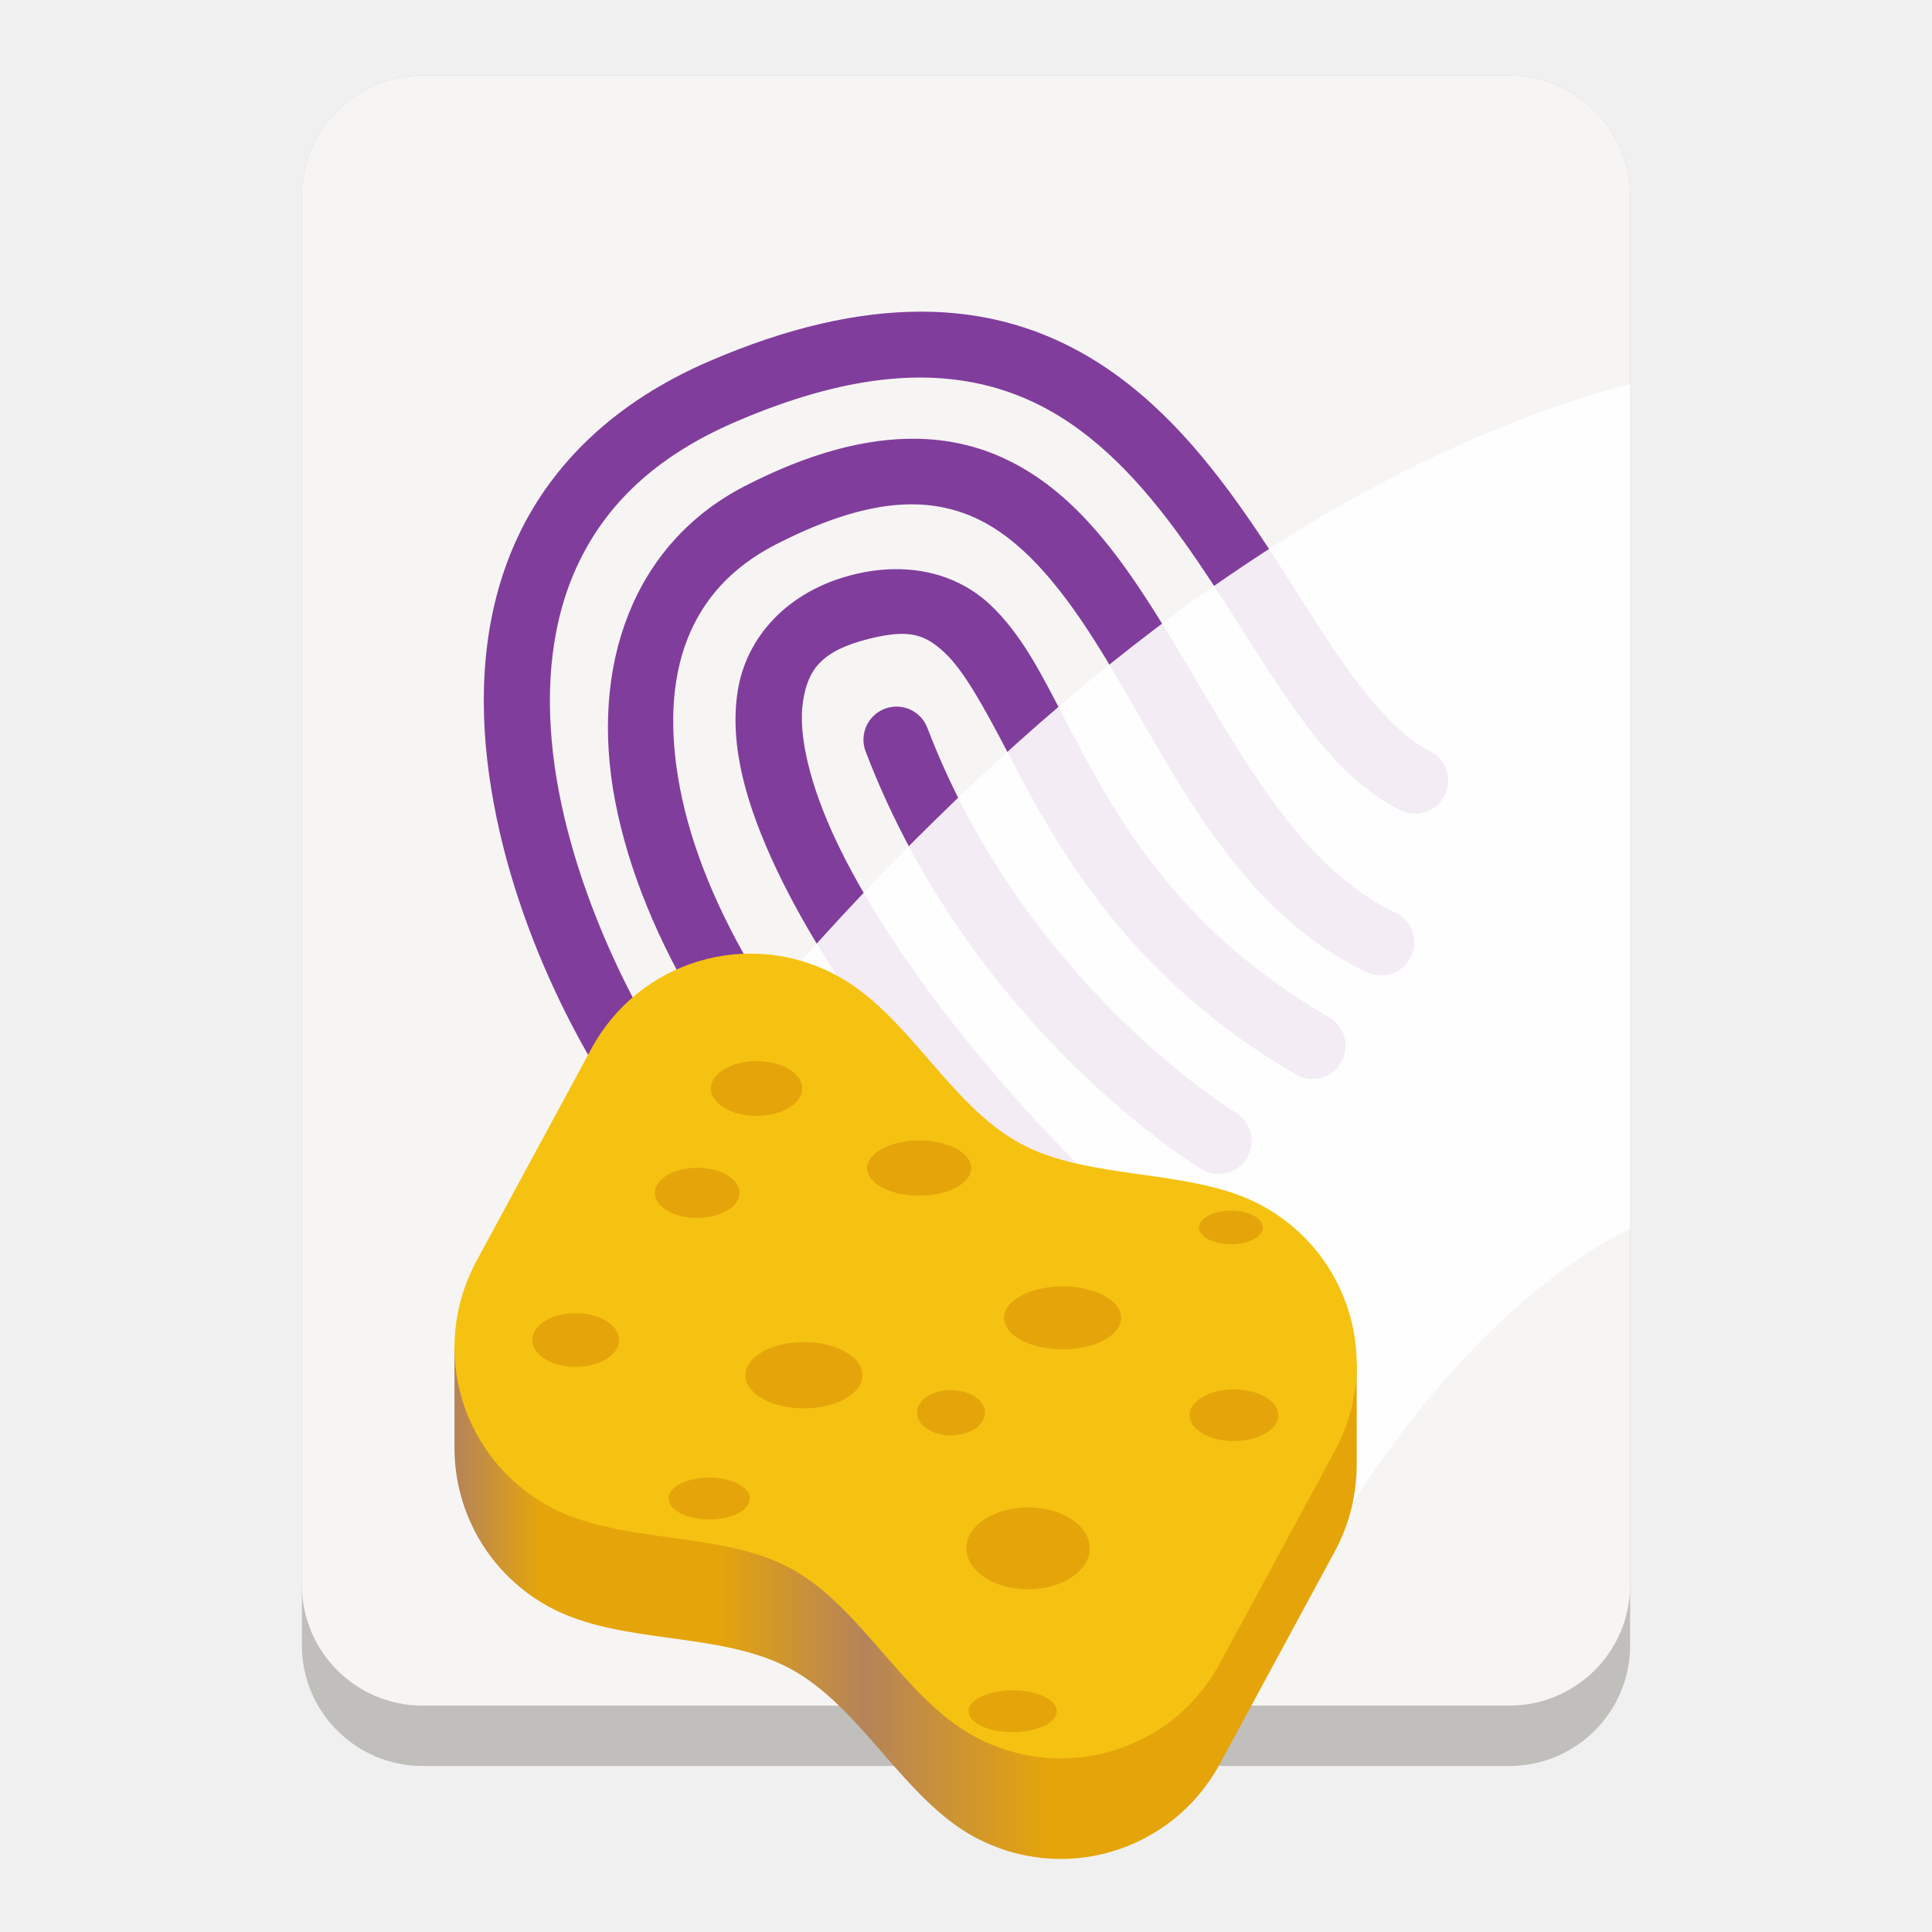
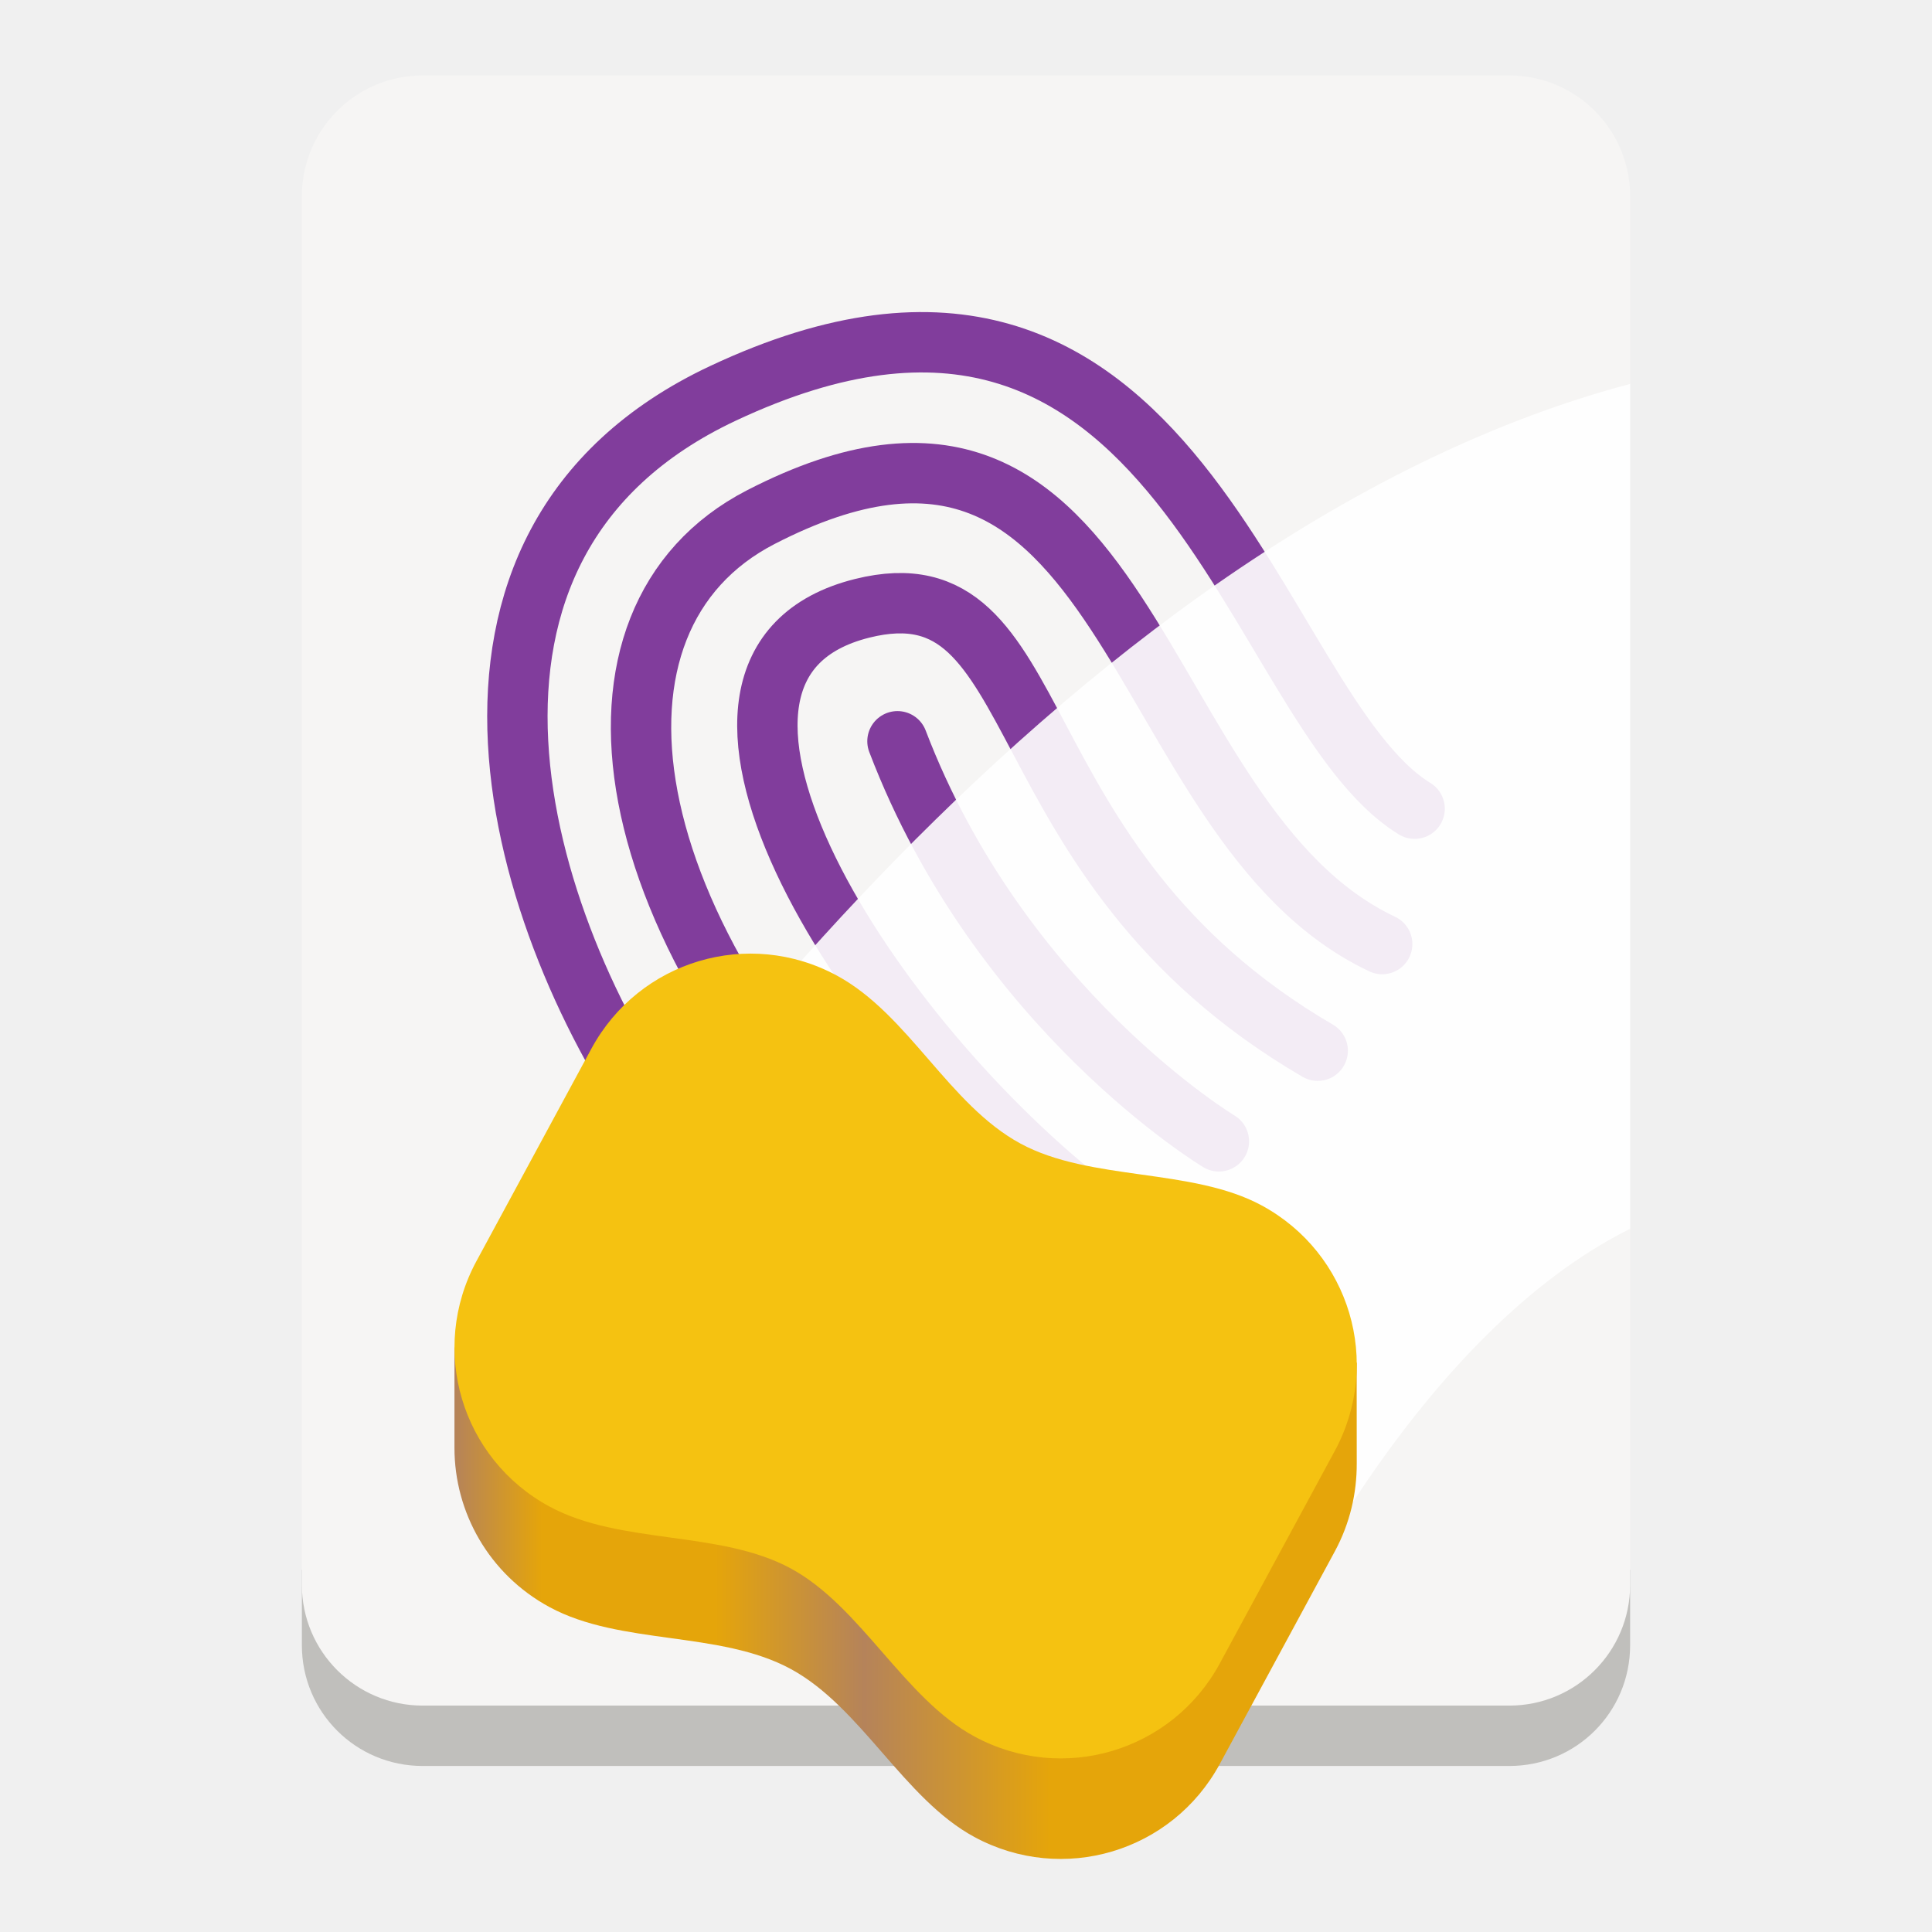
- <svg xmlns="http://www.w3.org/2000/svg" xmlns:xlink="http://www.w3.org/1999/xlink" width="128" height="128" id="svg11300" version="1.0" style="display:inline;enable-background:new" viewBox="0 0 128 128">
-   <defs id="defs3">
-     <linearGradient id="linearGradient2336">
-       <stop style="stop-color:#b5835a;stop-opacity:1" offset="0" id="stop2332" />
-       <stop style="stop-color:#e5a50a;stop-opacity:1;" offset="0.097" id="stop2346" />
-       <stop style="stop-color:#e5a50a;stop-opacity:1;" offset="0.289" id="stop2340" />
-       <stop style="stop-color:#b5835a;stop-opacity:1" offset="0.454" id="stop2344" />
-       <stop style="stop-color:#e5a50a;stop-opacity:1;" offset="0.661" id="stop2342" />
-       <stop style="stop-color:#e5a50a;stop-opacity:1" offset="1" id="stop2334" />
+ <svg xmlns="http://www.w3.org/2000/svg" width="128" height="128" version="1.0" viewBox="0 0 128 128">
+   <defs>
+     <linearGradient id="sponge_shading" x1="30.111" x2="89.889" y1="281.38" y2="281.38" gradientUnits="userSpaceOnUse">
+       <stop stop-color="#b5835a" offset="0" />
+       <stop stop-color="#e5a50a" offset=".097" />
+       <stop stop-color="#e5a50a" offset=".289" />
+       <stop stop-color="#b5835a" offset=".454" />
+       <stop stop-color="#e5a50a" offset=".661" />
+       <stop stop-color="#e5a50a" offset="1" />
    </linearGradient>
-     <linearGradient y2="236" x2="96" y1="236" x1="32" gradientTransform="translate(604.8168,170.5864)" gradientUnits="userSpaceOnUse" id="linearGradient1099" xlink:href="#linearGradient1036" />
-     <linearGradient id="linearGradient1036">
-       <stop id="stop1032" offset="0" style="stop-color:#d5d3cf;stop-opacity:1;" />
-       <stop id="stop1034" offset="1" style="stop-color:#f6f5f4;stop-opacity:1" />
-     </linearGradient>
-     <radialGradient r="32" fy="-76" fx="-244" cy="-76" cx="-244" gradientTransform="matrix(0.8833333,0,0,0.8833333,-460.3502,463.1197)" gradientUnits="userSpaceOnUse" id="radialGradient1103" xlink:href="#linearGradient1069" />
-     <linearGradient id="linearGradient1069">
-       <stop id="stop1065" offset="0" style="stop-color:#d5d3cf;stop-opacity:1" />
-       <stop id="stop1067-1" offset="1" style="stop-color:#949390;stop-opacity:1" />
-     </linearGradient>
-     <linearGradient gradientUnits="userSpaceOnUse" y2="232" x2="64" y1="262.5" x1="64" id="linearGradient1027" xlink:href="#linearGradient1025" gradientTransform="translate(-470.5864,432.8168)" />
-     <linearGradient id="linearGradient1025">
-       <stop id="stop1021" offset="0" style="stop-color:#9a9996;stop-opacity:1" />
-       <stop id="stop1023" offset="1" style="stop-color:#77767b;stop-opacity:1" />
-     </linearGradient>
-     <clipPath clipPathUnits="userSpaceOnUse" id="clipPath1609-7">
-       <path id="path1611-5" d="m 252,116 28,-28 v -8 h -36 v 36 z" style="fill:#e74747;stroke:none;stroke-width:0.25px;stroke-linecap:butt;stroke-linejoin:miter;stroke-opacity:1" />
-     </clipPath>
-     <linearGradient xlink:href="#linearGradient2336" id="linearGradient2338" x1="30.111" y1="281.376" x2="89.889" y2="281.376" gradientUnits="userSpaceOnUse" />
  </defs>
-   <g id="layer1" style="display:inline" transform="translate(0,-172)" />
-   <g id="layer4">
-     <rect style="opacity:0.995;fill:#c0bfbc;stroke-width:1.002;stroke-linecap:round;stroke-linejoin:round;stop-color:#000000" id="rect978" width="88" height="112" x="20" y="5" rx="8" />
-     <rect style="display:inline;opacity:1;fill:#f6f5f4;stroke-width:1.002;stroke-linecap:round;stroke-linejoin:round;stop-color:#000000" id="rect2285" width="88" height="108" x="20" y="5" rx="8" />
-     <path id="path2249" style="color:#000000;font-style:normal;font-variant:normal;font-weight:normal;font-stretch:normal;font-size:medium;line-height:normal;font-family:sans-serif;font-variant-ligatures:normal;font-variant-position:normal;font-variant-caps:normal;font-variant-numeric:normal;font-variant-alternates:normal;font-variant-east-asian:normal;font-feature-settings:normal;font-variation-settings:normal;text-indent:0;text-align:start;text-decoration:none;text-decoration-line:none;text-decoration-style:solid;text-decoration-color:#000000;letter-spacing:normal;word-spacing:normal;text-transform:none;writing-mode:lr-tb;direction:ltr;text-orientation:mixed;dominant-baseline:auto;baseline-shift:baseline;text-anchor:start;white-space:normal;shape-padding:0;shape-margin:0;inline-size:0;clip-rule:nonzero;display:inline;overflow:visible;visibility:visible;opacity:1;isolation:auto;mix-blend-mode:normal;color-interpolation:sRGB;color-interpolation-filters:linearRGB;solid-color:#000000;solid-opacity:1;vector-effect:none;fill:#813d9c;fill-opacity:1;fill-rule:nonzero;stroke:none;stroke-width:4.38;stroke-linecap:round;stroke-linejoin:round;stroke-miterlimit:4;stroke-dasharray:none;stroke-dashoffset:0;stroke-opacity:1;color-rendering:auto;image-rendering:auto;shape-rendering:auto;text-rendering:auto;enable-background:accumulate;stop-color:#000000;stop-opacity:1" d="m 60.955,20.648 c -4.087,0.008 -8.721,1.02 -13.986,3.293 -6.239,2.693 -10.333,6.764 -12.582,11.459 -2.249,4.695 -2.683,9.913 -2.102,14.988 1.163,10.15 6.262,19.861 10.48,25.189 a 2.19,2.19 0 0 0 3.076,0.357 2.19,2.19 0 0 0 0.357,-3.076 c -3.643,-4.602 -8.533,-13.987 -9.562,-22.969 -0.515,-4.491 -0.096,-8.85 1.699,-12.598 1.796,-3.748 4.939,-6.987 10.367,-9.33 7.388,-3.189 12.804,-3.492 17.072,-2.314 4.268,1.177 7.567,3.907 10.48,7.395 2.913,3.488 5.36,7.689 7.859,11.496 2.499,3.807 5.019,7.319 8.664,9.141 a 2.19,2.19 0 0 0 2.939,-0.98 2.19,2.19 0 0 0 -0.98,-2.938 c -2.248,-1.124 -4.561,-3.969 -6.961,-7.625 -2.4,-3.656 -4.919,-8.022 -8.16,-11.902 -3.241,-3.881 -7.287,-7.322 -12.678,-8.809 -1.348,-0.372 -2.767,-0.616 -4.266,-0.721 -0.562,-0.039 -1.135,-0.058 -1.719,-0.057 z m -0.176,8.422 c -3.34,-0.062 -7.14,0.922 -11.438,3.137 -7.396,3.811 -10.308,11.914 -8.582,20.889 1.726,8.975 7.72,19.139 17.906,28.811 a 2.19,2.19 0 0 0 3.096,-0.08 2.19,2.19 0 0 0 -0.08,-3.098 C 51.991,69.528 46.543,59.974 45.06,52.267 c -1.483,-7.707 0.628,-13.25 6.287,-16.166 5.874,-3.027 9.715,-3.178 12.732,-2.014 3.017,1.164 5.528,3.924 7.959,7.609 4.863,7.372 8.973,18.216 18.537,22.723 A 2.19,2.19 0 0 0 93.492,63.373 2.19,2.19 0 0 0 92.443,60.459 C 85.001,56.952 80.952,47.253 75.695,39.285 73.066,35.3 70.029,31.689 65.656,30.001 64.562,29.58 63.406,29.296 62.183,29.16 c -0.459,-0.051 -0.927,-0.081 -1.404,-0.09 z m -1.592,8.639 c -0.851,0.016 -1.74,0.132 -2.658,0.361 -4.355,1.086 -7.117,4.144 -7.664,7.775 -0.547,3.632 0.617,7.587 2.564,11.713 3.895,8.253 11.234,17.284 18.041,23.805 a 2.19,2.19 0 0 0 3.098,-0.066 2.19,2.19 0 0 0 -0.066,-3.096 C 66.03,72.001 58.894,63.113 55.39,55.689 c -1.752,-3.712 -2.518,-7.037 -2.193,-9.191 0.325,-2.154 1.235,-3.391 4.391,-4.178 2.698,-0.673 3.721,-0.265 4.994,0.92 1.273,1.185 2.584,3.562 4.182,6.619 3.195,6.115 7.831,14.768 19.092,21.33 a 2.19,2.19 0 0 0 2.994,-0.789 2.19,2.19 0 0 0 -0.789,-2.996 C 77.773,61.409 73.828,53.922 70.646,47.832 c -1.591,-3.045 -2.917,-5.787 -5.078,-7.799 -1.621,-1.509 -3.829,-2.372 -6.381,-2.324 z m 0.238,9.105 a 2.19,2.19 0 0 0 -0.809,0.145 2.19,2.19 0 0 0 -1.266,2.826 c 7.081,18.555 22.254,27.678 22.254,27.678 a 2.19,2.19 0 0 0 3.006,-0.742 2.19,2.19 0 0 0 -0.744,-3.008 c 0,0 -13.914,-8.431 -20.424,-25.488 a 2.19,2.19 0 0 0 -2.018,-1.41 z" />
-     <path id="path2287" style="opacity:0.9;fill:#ffffff;stroke:none;stroke-width:1px;stroke-linecap:butt;stroke-linejoin:miter;stroke-opacity:1" d="M 108,25.436 C 67.459,36.186 36.228,85.457 36.228,85.457 l 48.851,22.011 c 0,0 8.994,-19.125 22.921,-26.059 z" />
-     <g id="g2362" transform="translate(0,-175.1606)">
-       <path id="rect2295" style="display:inline;opacity:1;fill:url(#linearGradient2338);fill-opacity:1;stroke:none;stroke-width:1.002;stroke-linecap:round;stroke-linejoin:round;stop-color:#000000" d="m 30.111,264.431 59.778,1.01 c 0,0 -0.009,2.5 1.7e-4,6.677 0.005,1.968 -0.449,3.97 -1.456,5.831 l -7.614,14.072 c -3.164,5.847 -10.418,8.007 -16.265,4.843 -4.673,-2.529 -7.495,-8.604 -12.168,-11.132 -4.708,-2.547 -11.268,-1.549 -15.976,-4.096 -4.023,-2.177 -6.301,-6.291 -6.3,-10.55 6.59e-4,-1.931 0,-6.655 0,-6.655 z" />
-       <path id="path2300" style="display:inline;opacity:1;fill:#f5c211;stroke:none;stroke-width:1.002;stroke-linecap:round;stroke-linejoin:round;stop-color:#000000" d="m 31.567,258.711 7.614,-14.072 c 3.164,-5.847 10.418,-8.007 16.265,-4.843 4.753,2.572 7.415,8.56 12.168,11.132 4.628,2.504 11.347,1.592 15.976,4.096 5.847,3.164 8.007,10.418 4.843,16.265 l -7.614,14.072 c -3.164,5.847 -10.418,8.007 -16.265,4.843 -4.673,-2.529 -7.495,-8.604 -12.168,-11.132 -4.708,-2.547 -11.268,-1.549 -15.976,-4.096 -5.847,-3.164 -8.007,-10.418 -4.843,-16.265 z" />
-       <ellipse style="opacity:1;fill:#e5a50a;stroke:none;stroke-width:1.002;stroke-linecap:round;stroke-linejoin:round;stop-color:#000000" id="path2308" cx="46.193" cy="254.19" rx="2.808" ry="1.663" />
-       <ellipse style="opacity:1;fill:#e5a50a;stroke:none;stroke-width:1.002;stroke-linecap:round;stroke-linejoin:round;stop-color:#000000" id="path2310" cx="60.898" cy="252.549" rx="3.451" ry="1.832" />
-       <ellipse style="opacity:1;fill:#e5a50a;stroke:none;stroke-width:1.002;stroke-linecap:round;stroke-linejoin:round;stop-color:#000000" id="path2312" cx="53.262" cy="266.272" rx="3.881" ry="2.199" />
-       <ellipse style="opacity:1;fill:#e5a50a;stroke:none;stroke-width:1.002;stroke-linecap:round;stroke-linejoin:round;stop-color:#000000" id="path2314" cx="70.401" cy="262.474" rx="3.88" ry="2.088" />
-       <ellipse style="opacity:1;fill:#e5a50a;stroke:none;stroke-width:1.002;stroke-linecap:round;stroke-linejoin:round;stop-color:#000000" id="path2316" cx="38.141" cy="263.94" rx="2.88" ry="1.78" />
-       <ellipse style="opacity:1;fill:#e5a50a;stroke:none;stroke-width:1.002;stroke-linecap:round;stroke-linejoin:round;stop-color:#000000" id="path2318" cx="50.125" cy="247.276" rx="3.029" ry="1.816" />
-       <ellipse style="opacity:1;fill:#e5a50a;stroke:none;stroke-width:1.002;stroke-linecap:round;stroke-linejoin:round;stop-color:#000000" id="path2320" cx="68.111" cy="277.74" rx="4.089" ry="2.714" />
-       <ellipse style="opacity:1;fill:#e5a50a;stroke:none;stroke-width:1.002;stroke-linecap:round;stroke-linejoin:round;stop-color:#000000" id="path2322" cx="63.004" cy="268.757" rx="2.254" ry="1.502" />
-       <ellipse style="opacity:1;fill:#e5a50a;stroke:none;stroke-width:1.002;stroke-linecap:round;stroke-linejoin:round;stop-color:#000000" id="path2324" cx="81.754" cy="268.925" rx="2.943" ry="1.714" />
-       <ellipse style="opacity:1;fill:#e5a50a;stroke:none;stroke-width:1.002;stroke-linecap:round;stroke-linejoin:round;stop-color:#000000" id="path2326" cx="46.989" cy="274.441" rx="2.692" ry="1.39" />
-       <ellipse style="opacity:1;fill:#e5a50a;stroke:none;stroke-width:1.002;stroke-linecap:round;stroke-linejoin:round;stop-color:#000000" id="path2328" cx="81.55" cy="256.484" rx="2.115" ry="1.114" />
-       <ellipse style="opacity:1;fill:#e5a50a;stroke:none;stroke-width:1.002;stroke-linecap:round;stroke-linejoin:round;stop-color:#000000" id="path2330" cx="67.092" cy="288.535" rx="2.925" ry="1.386" />
+   <g id="icon">
+     <path id="file_shadow" d="m20 104v5c0 4.432 3.568 8 8 8h72c4.432 0 8-3.568 8-8v-5z" fill="#c0bfbc" />
+     <rect id="file" x="20" y="5" width="88" height="108" rx="8" fill="#f6f5f4" />
+     <g id="fingerprint" fill="none" stroke="#813d9c" stroke-width="4" stroke-linecap="round" stroke-linejoin="round">
+       <path d="m59.46 49.111c6.795 17.806 21.294 26.505 21.294 26.505" />
+       <path d="m71.795 79.709c-14.951-11.876-29.694-35.661-14.673-39.407 12.74-3.177 8.631 16.753 30.179 29.31" />
+       <path d="m60.143 80.48c-19.876-18.871-22.79-39.493-9.735-46.22 24.846-12.803 24.16 20.272 41.166 28.286" />
+       <path d="m44.073 74.931c-9.777-13.57-17.498-38.849 3.825-48.871 30.383-14.28 34.919 20.834 45.824 27.518" />
+     </g>
+     <path id="cleaned_zone" d="m108 25.436c-40.541 10.75-71.772 60.021-71.772 60.021l48.851 22.011s8.994-19.125 22.921-26.059z" fill="#fff" opacity=".9" />
+     <g id="sponge">
+       <path d="m30.11 89.271 59.778 1.01s-0.009 2.5 1e-4 6.678c0.005 1.968-0.449 3.97-1.456 5.83l-7.614 14.072c-3.164 5.847-10.418 8.007-16.265 4.843-4.673-2.528-7.495-8.603-12.168-11.132-4.708-2.547-11.268-1.549-15.976-4.096-4.023-2.177-6.301-6.291-6.3-10.55 7e-4 -1.931 0-6.655 0-6.655z" fill="url(#sponge_shading)" />
+       <path d="m31.567 83.55 7.614-14.072c3.164-5.847 10.418-8.007 16.265-4.843 4.753 2.572 7.415 8.56 12.168 11.132 4.628 2.504 11.348 1.592 15.976 4.096 5.847 3.164 8.007 10.418 4.843 16.265l-7.614 14.072c-3.164 5.847-10.418 8.007-16.265 4.844-4.673-2.529-7.495-8.604-12.168-11.133-4.708-2.547-11.268-1.548-15.976-4.096-5.847-3.164-8.007-10.418-4.843-16.265z" fill="#f5c211" />
    </g>
  </g>
</svg>
